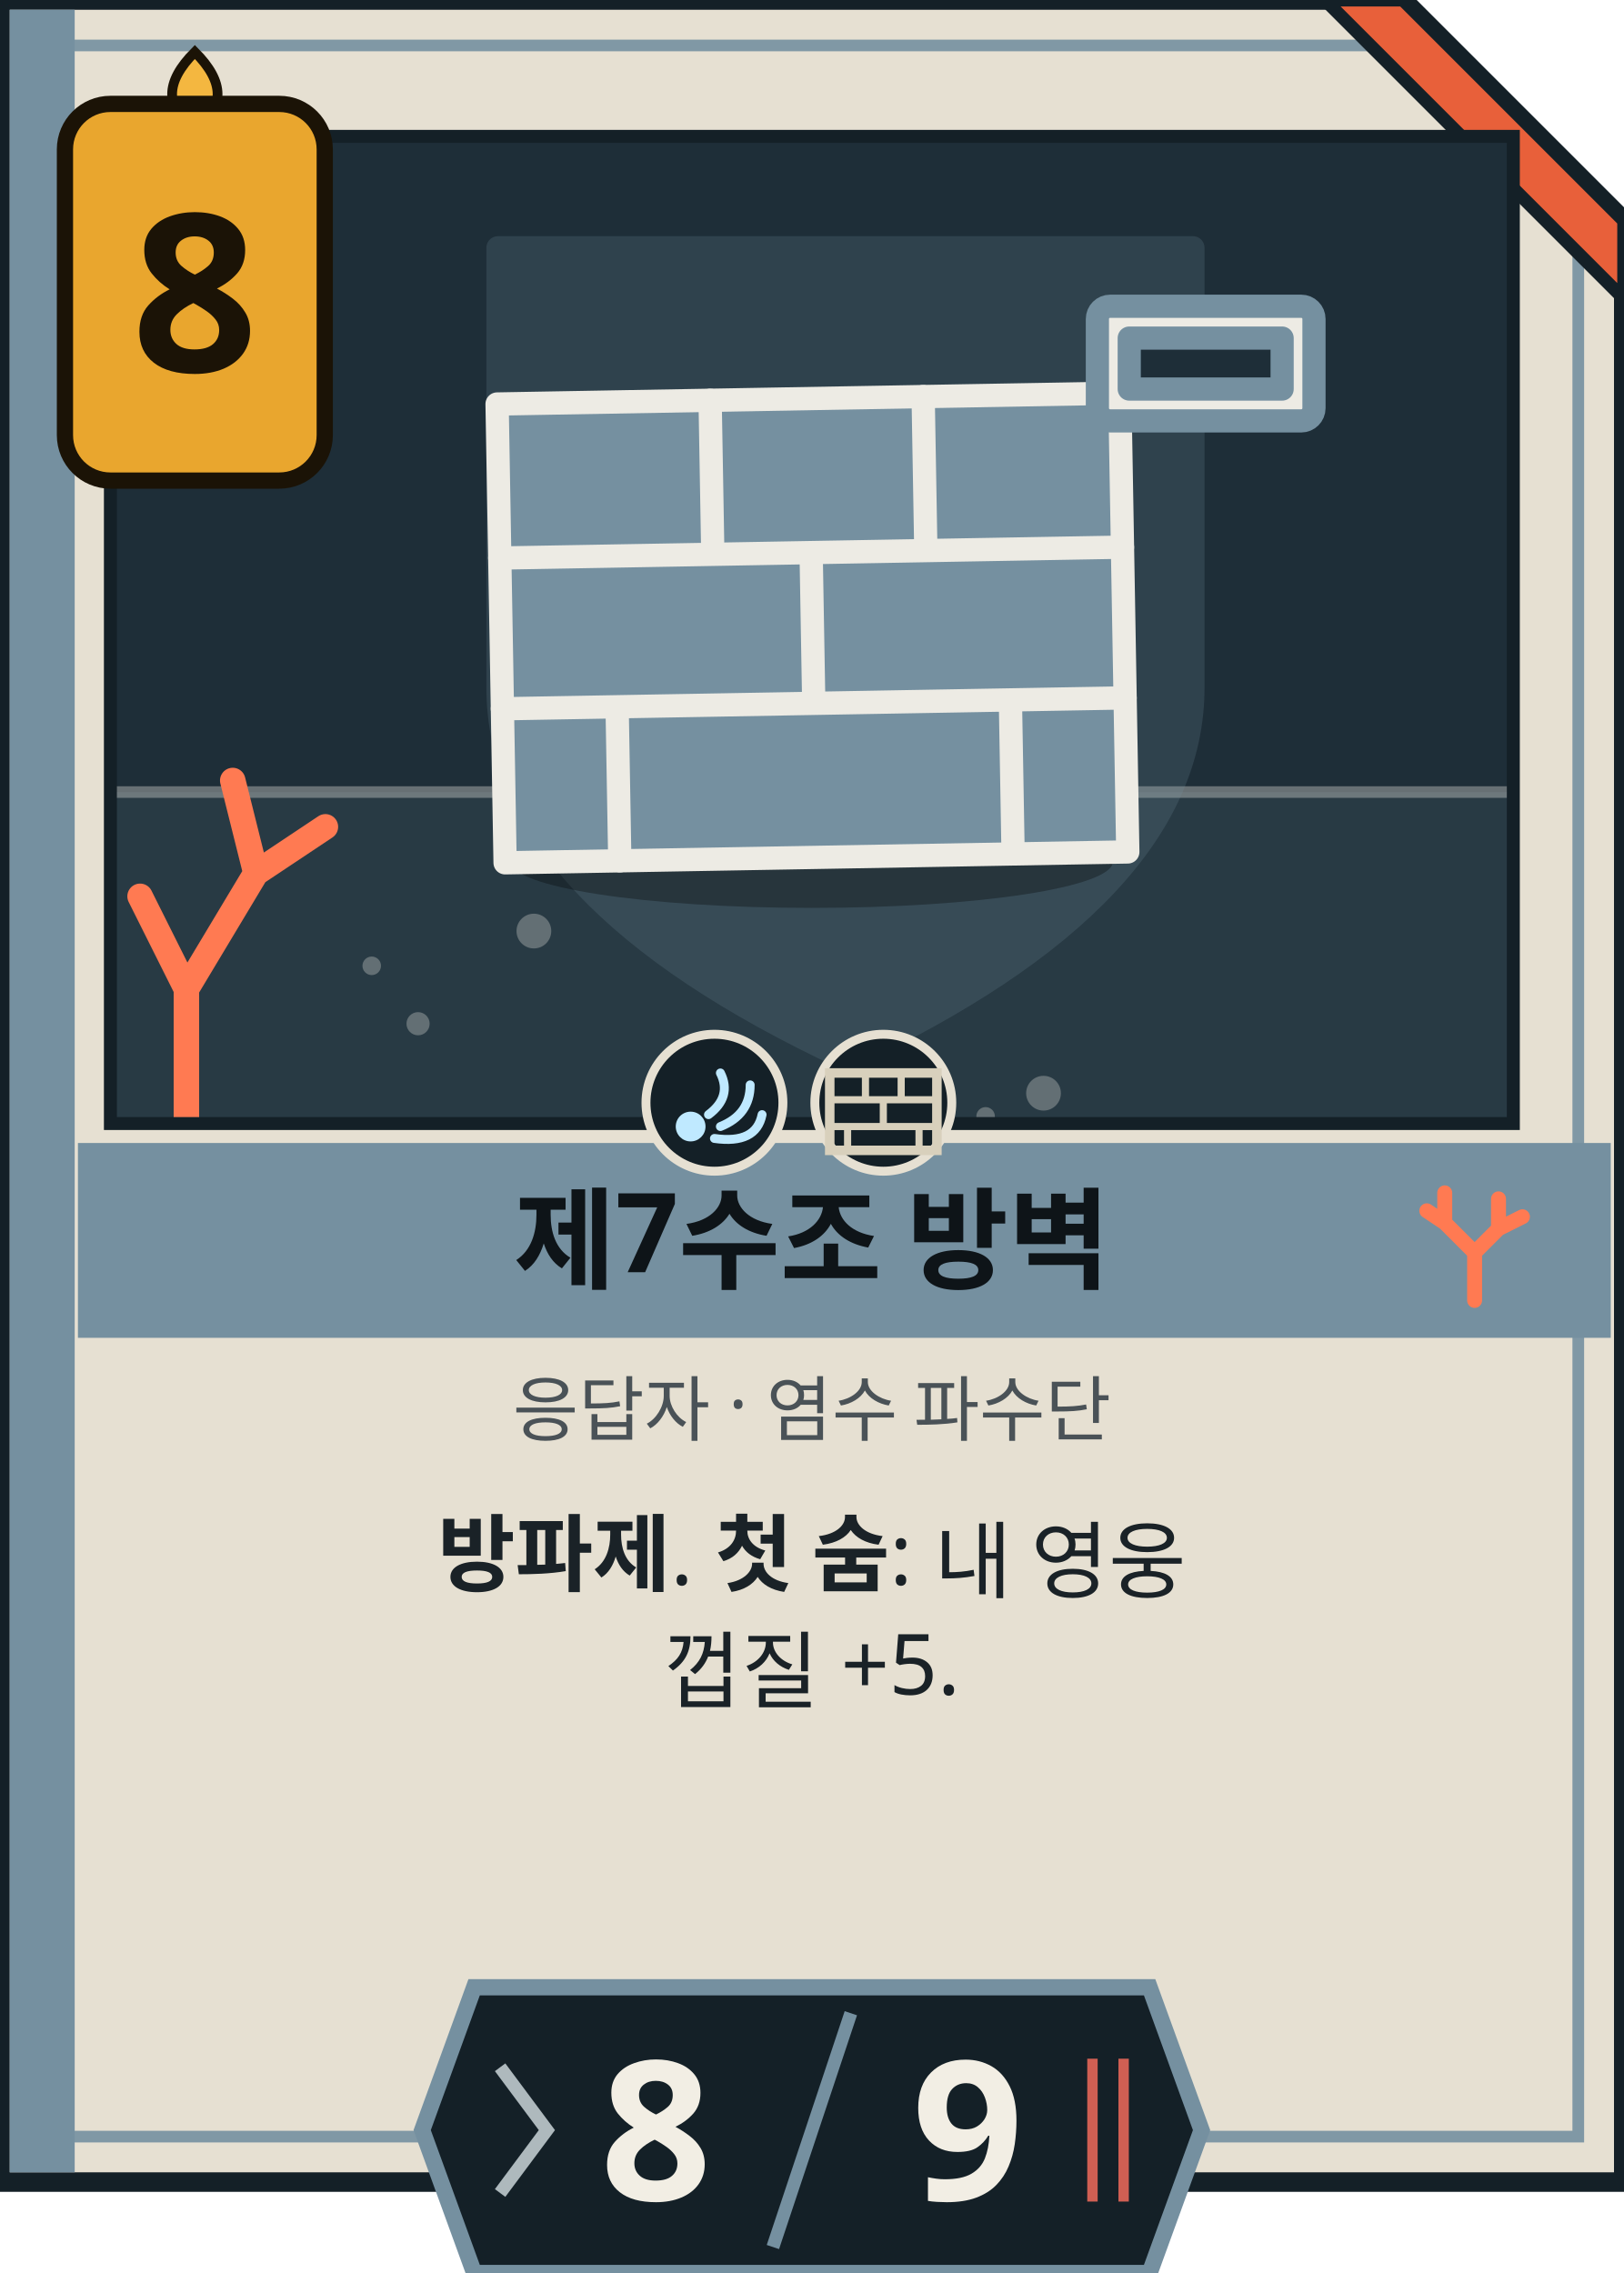
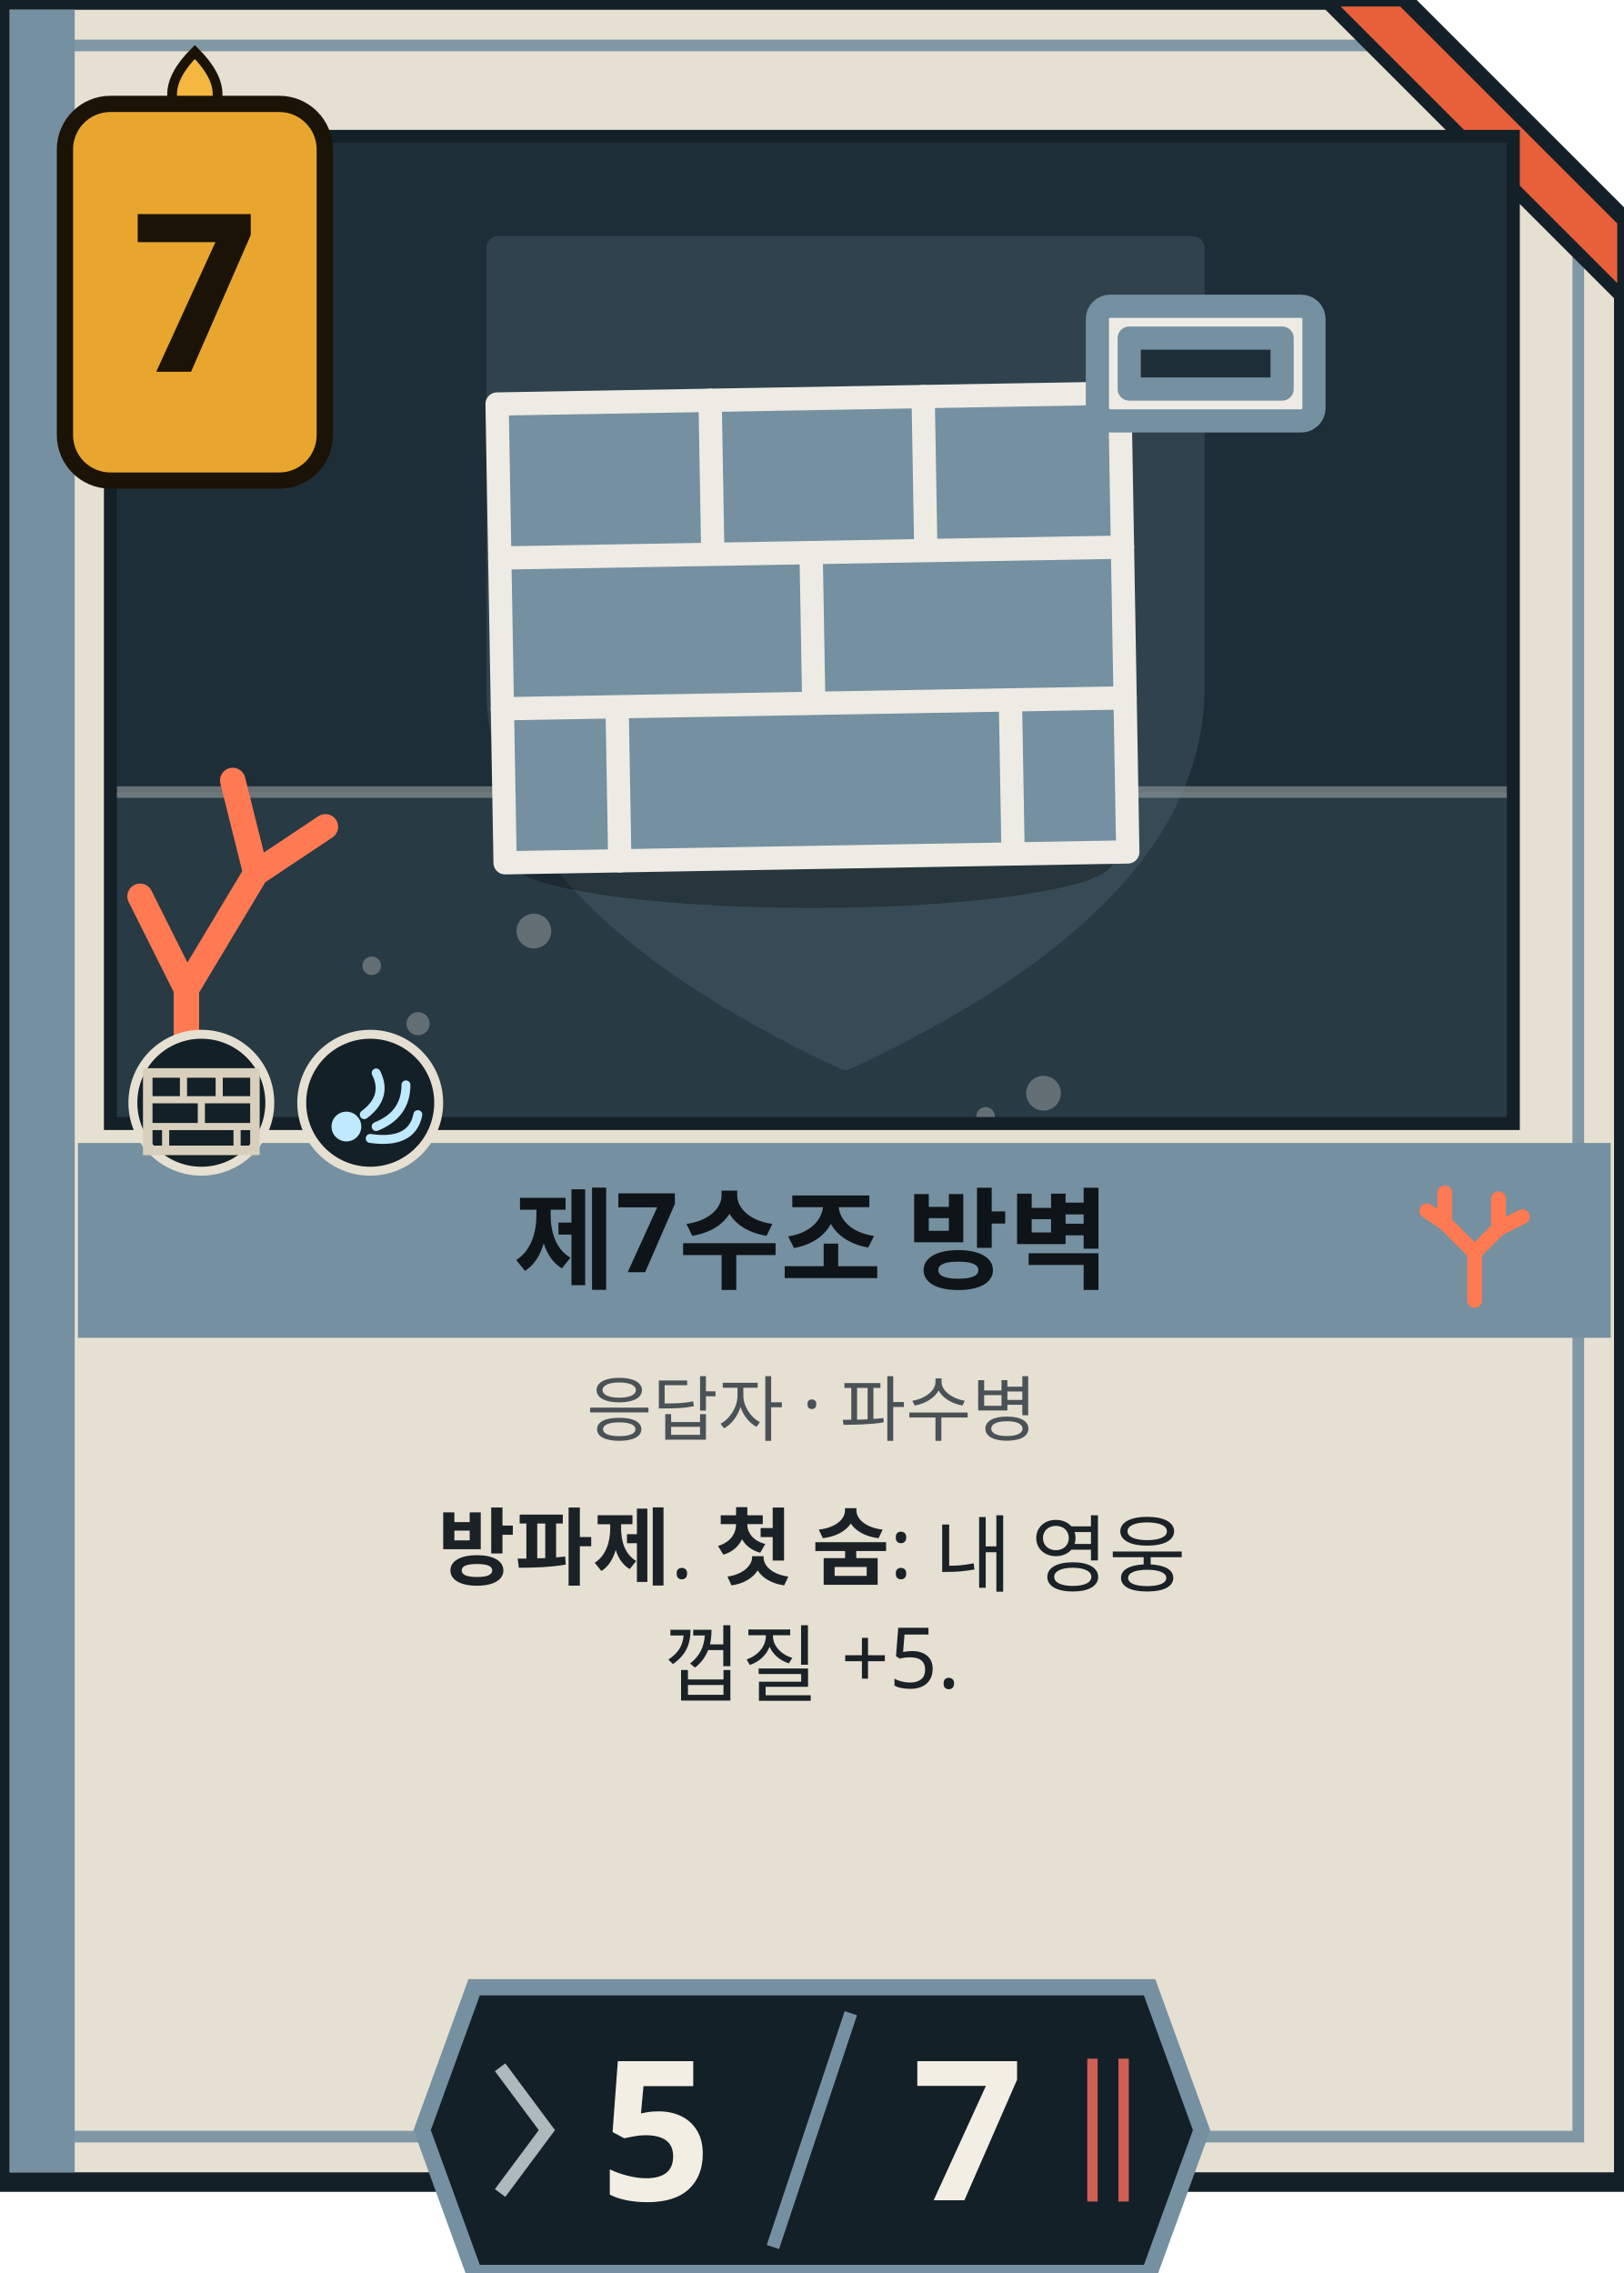
<svg xmlns="http://www.w3.org/2000/svg" viewBox="0 0 250 350" width="250" height="350">
  <path d="M0 0H216L250 34V336H0Z" fill="#E6E0D2" stroke="#142027" stroke-width="3" stroke-linejoin="round" />
  <path d="M7 7H213.2L243 36.8V329H7Z" fill="none" stroke="#7590A0" stroke-opacity="0.9" stroke-width="1.8" />
  <rect x="1.5" y="1.5" width="10" height="333" fill="#7590A0" />
  <path d="M204 0H216L250 34V46Z" fill="#E8603A" stroke="#142027" stroke-width="2" />
  <rect x="16" y="20" width="218" height="154" fill="#142027" />
  <svg x="18" y="22" width="214" height="150" viewBox="0 0 120 90" preserveAspectRatio="xMidYMid slice" overflow="hidden">
    <rect width="120" height="90" fill="#1E2E38" />
    <path d="M0 59H120V90H0Z" fill="#7590A0" fill-opacity=".12" />
    <path d="M0 59H120" stroke="#EDEBE4" stroke-opacity=".35" stroke-width="1" />
    <circle cx="22" cy="74" r="0.8" fill="#EDEBE4" fill-opacity=".3" />
    <circle cx="80" cy="85" r="1.5" fill="#EDEBE4" fill-opacity=".3" />
    <circle cx="36" cy="71" r="1.5" fill="#EDEBE4" fill-opacity=".3" />
    <circle cx="75" cy="87" r="0.8" fill="#EDEBE4" fill-opacity=".3" />
    <circle cx="7" cy="75" r="0.6" fill="#EDEBE4" fill-opacity=".3" />
    <circle cx="26" cy="79" r="1.0" fill="#EDEBE4" fill-opacity=".3" />
    <g opacity=".2">
      <g transform="translate(62.9 44.0) rotate(0) scale(40.0)" stroke-width="0.050" stroke-linejoin="round" stroke-linecap="round">
        <path d="M-.75-.8H.75V.15Q.75.6 0 .95Q-.75.6-.75.15Z" fill="#7590A0" stroke="#7590A0" />
        <path d="M-.75-.45H.75" stroke="#7590A0" fill="none" />
      </g>
    </g>
    <ellipse cx="60" cy="65" rx="26" ry="4" fill="#000" fill-opacity=".3" />
    <g transform="translate(60.0 42.0) rotate(-1) scale(28.3)" stroke-width="0.071" stroke-linejoin="round" stroke-linecap="round">
      <path d="M-.95-.6H.95V.8H-.95Z" fill="#7590A0" stroke="#EDEBE4" />
      <path d="M-.95-.13H.95M-.95.33H.95M-.3-.6V-.13M.35-.6V-.13M0-.13V.33M-.6.33V.8M.6.33V.8" stroke="#EDEBE4" fill="none" />
    </g>
    <g transform="translate(94.0 22.0) rotate(0) scale(11.0)" stroke-width="0.182" stroke-linejoin="round" stroke-linecap="round">
      <rect x="-.85" y="-.45" width="1.7" height=".9" rx=".1" fill="#EDEBE4" stroke="#7590A0" />
      <rect x="-.6" y="-.2" width="1.2" height=".4" fill="#1E2E38" stroke="#7590A0" />
    </g>
    <path d="M6 90V76L2 68M6 76L12 66L10 58M12 66L18 62" fill="none" stroke="#FF7A52" stroke-width="2.2" stroke-linecap="round" />
  </svg>
  <rect x="12" y="176" width="236" height="30" fill="#7590A0" />
  <text x="125" y="197.12" text-anchor="middle" font-size="17" font-weight="700" fill="#0E1418" font-family="'Noto Sans KR','Malgun Gothic','Apple SD Gothic Neo',system-ui,sans-serif">제7수조 방벽</text>
  <g transform="translate(216 180) scale(.46)">
    <path d="M24 44V28M24 28L14 18V8M24 28L32 20L32 10M14 18L8 14M32 20L40 16" fill="none" stroke="#FF7A52" stroke-width="5" stroke-linecap="round" stroke-linejoin="round" />
  </g>
-   <g transform="translate(99 158.8) scale(0.4583333)">
+   <g transform="translate(20 158.8) scale(0.4583333)">
+     <circle cx="24" cy="24" r="23" fill="#142027" stroke="#E6E0D2" stroke-width="3" />
+     <path d="M6 40V14H42V40Z" fill="none" stroke="#D8D0BC" stroke-width="3.2" />
+     <path d="M6 23H42M6 32H42M18 14V23M30 14V23M24 23V32M12 32V40M36 32V40" stroke="#D8D0BC" stroke-width="2.4" />
+   </g>
+   <g transform="translate(46 158.8) scale(0.4583333)">
    <circle cx="24" cy="24" r="23" fill="#142027" stroke="#E6E0D2" stroke-width="3" />
    <circle cx="16" cy="32" r="5" fill="#BFE9FF" />
    <path d="M22 28Q30 22 26 14M26 32Q36 28 36 18M24 36Q38 38 40 28" fill="none" stroke="#BFE9FF" stroke-width="3" stroke-linecap="round" />
  </g>
-   <g transform="translate(125 158.8) scale(0.4583333)">
-     <circle cx="24" cy="24" r="23" fill="#142027" stroke="#E6E0D2" stroke-width="3" />
-     <path d="M6 40V14H42V40Z" fill="none" stroke="#D8D0BC" stroke-width="3.2" />
-     <path d="M6 23H42M6 32H42M18 14V23M30 14V23M24 23V32M12 32V40M36 32V40" stroke="#D8D0BC" stroke-width="2.4" />
-   </g>
-   <text x="125" y="221" text-anchor="middle" font-size="11" fill="#4A5257" font-family="'Noto Sans KR','Malgun Gothic','Apple SD Gothic Neo',system-ui,sans-serif">응답자 · 염수 파수단</text>
-   <text x="125" y="244" text-anchor="middle" font-size="13" fill="#1A2227" font-family="'Noto Sans KR','Malgun Gothic','Apple SD Gothic Neo',system-ui,sans-serif">
+   <text x="125" y="221" text-anchor="middle" font-size="11" fill="#4A5257" font-family="'Noto Sans KR','Malgun Gothic','Apple SD Gothic Neo',system-ui,sans-serif">응답자 · 파수병</text>
+   <text x="125" y="243" text-anchor="middle" font-size="13" fill="#1A2227" font-family="'Noto Sans KR','Malgun Gothic','Apple SD Gothic Neo',system-ui,sans-serif">
    <tspan font-weight="800">방파제</tspan>. <tspan font-weight="800">첫 숨</tspan>: 내 영웅</text>
-   <text x="125" y="262" text-anchor="middle" font-size="13" fill="#1A2227" font-family="'Noto Sans KR','Malgun Gothic','Apple SD Gothic Neo',system-ui,sans-serif">껍질 +5.</text>
+   <text x="125" y="261" text-anchor="middle" font-size="13" fill="#1A2227" font-family="'Noto Sans KR','Malgun Gothic','Apple SD Gothic Neo',system-ui,sans-serif">껍질 +5.</text>
  <g transform="translate(10 16)">
    <path d="M20 -8Q27 -1 20 4Q13 -1 20 -8Z" fill="#F4B740" stroke="#1B1306" stroke-width="1.5" />
    <rect width="40" height="58" rx="7" fill="#E9A62E" stroke="#1B1306" stroke-width="2.5" />
-     <text x="20" y="41.24" text-anchor="middle" font-size="34" font-weight="800" fill="#1B1306" font-family="'Noto Sans KR','Malgun Gothic','Apple SD Gothic Neo',system-ui,sans-serif">8</text>
+     <text x="20" y="41.24" text-anchor="middle" font-size="34" font-weight="800" fill="#1B1306" font-family="'Noto Sans KR','Malgun Gothic','Apple SD Gothic Neo',system-ui,sans-serif">7</text>
  </g>
  <g transform="translate(65 306)">
    <path d="M8 0H112L120 22L112 44H8L0 22Z" fill="#142027" stroke="#7590A0" stroke-width="2.5" />
    <path d="M66 4L54 40" stroke="#7590A0" stroke-width="2" />
    <path d="M12 12.32L19.2 22L12 31.68" fill="none" stroke="#AEB9BD" stroke-width="2" />
    <path d="M108 11V33M103.2 11V33" stroke="#FF6F5E" stroke-opacity=".8" stroke-width="1.6" />
-     <text x="36" y="32.8" text-anchor="middle" font-size="30" font-weight="800" fill="#F2EEE4" font-family="'Noto Sans KR','Malgun Gothic','Apple SD Gothic Neo',system-ui,sans-serif">8</text>
-     <text x="84" y="32.8" text-anchor="middle" font-size="30" font-weight="800" fill="#F2EEE4" font-family="'Noto Sans KR','Malgun Gothic','Apple SD Gothic Neo',system-ui,sans-serif">9</text>
+     <text x="36" y="32.8" text-anchor="middle" font-size="30" font-weight="800" fill="#F2EEE4" font-family="'Noto Sans KR','Malgun Gothic','Apple SD Gothic Neo',system-ui,sans-serif">5</text>
+     <text x="84" y="32.8" text-anchor="middle" font-size="30" font-weight="800" fill="#F2EEE4" font-family="'Noto Sans KR','Malgun Gothic','Apple SD Gothic Neo',system-ui,sans-serif">7</text>
  </g>
</svg>
